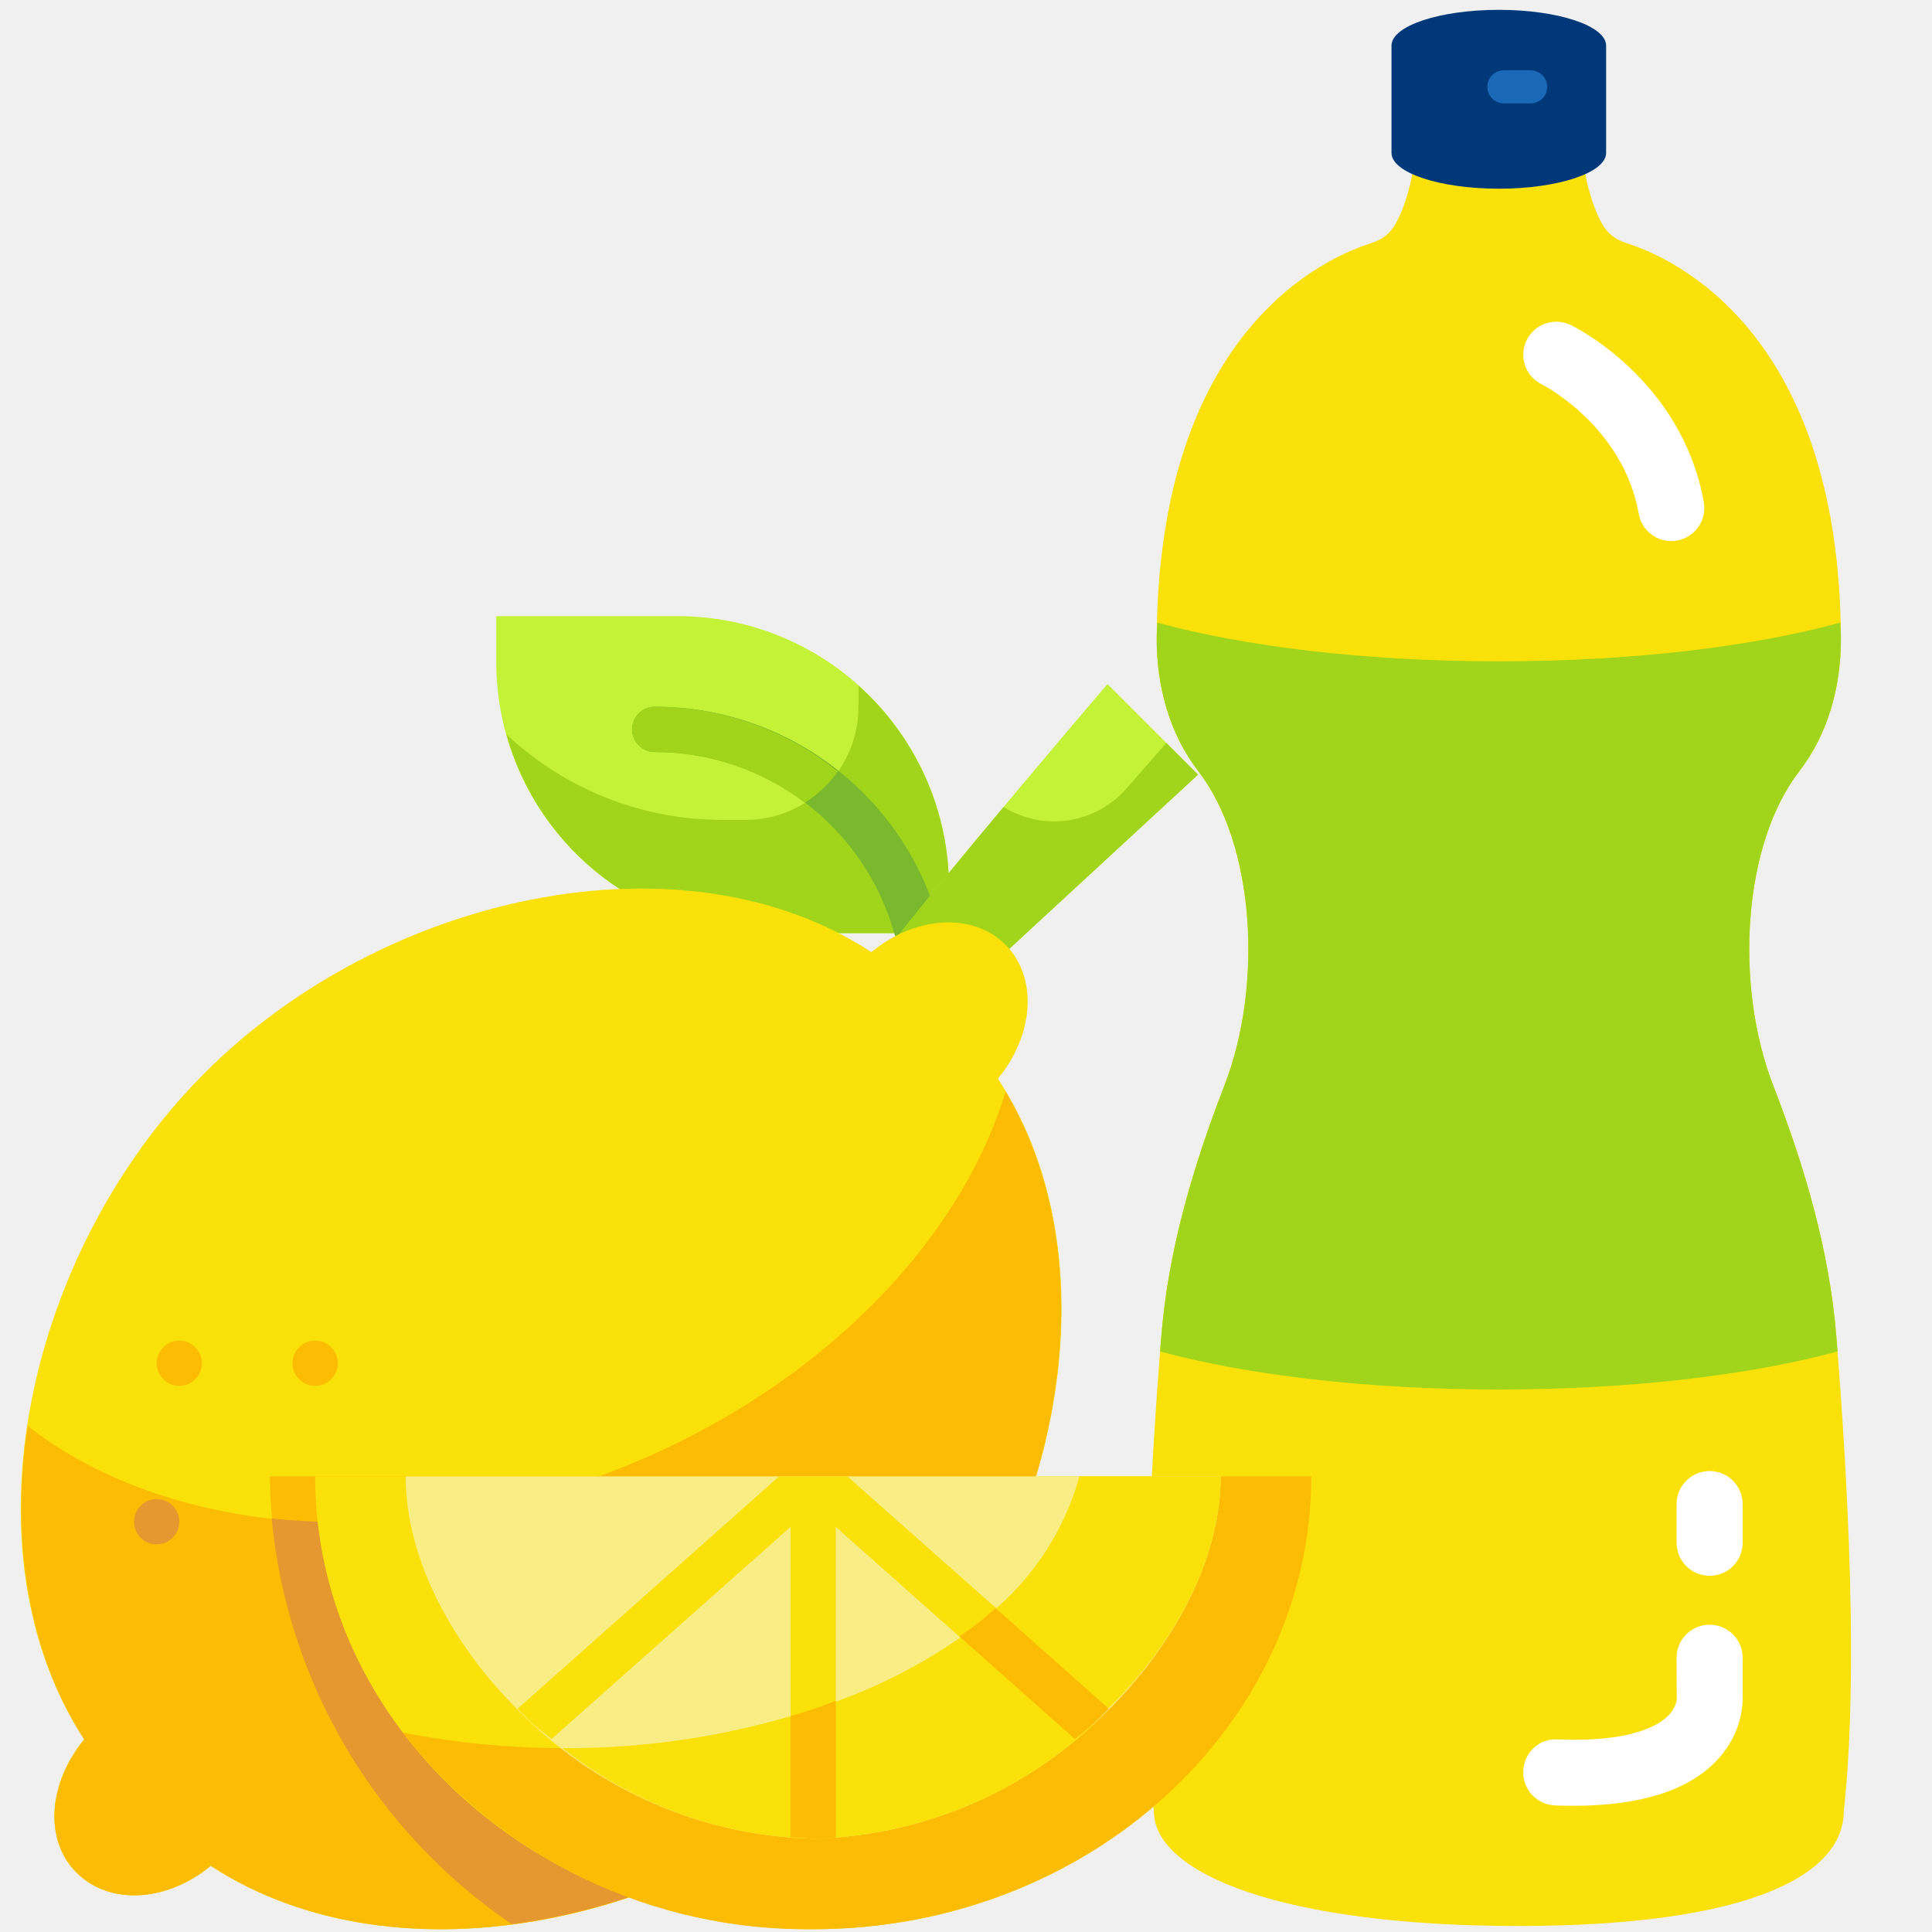
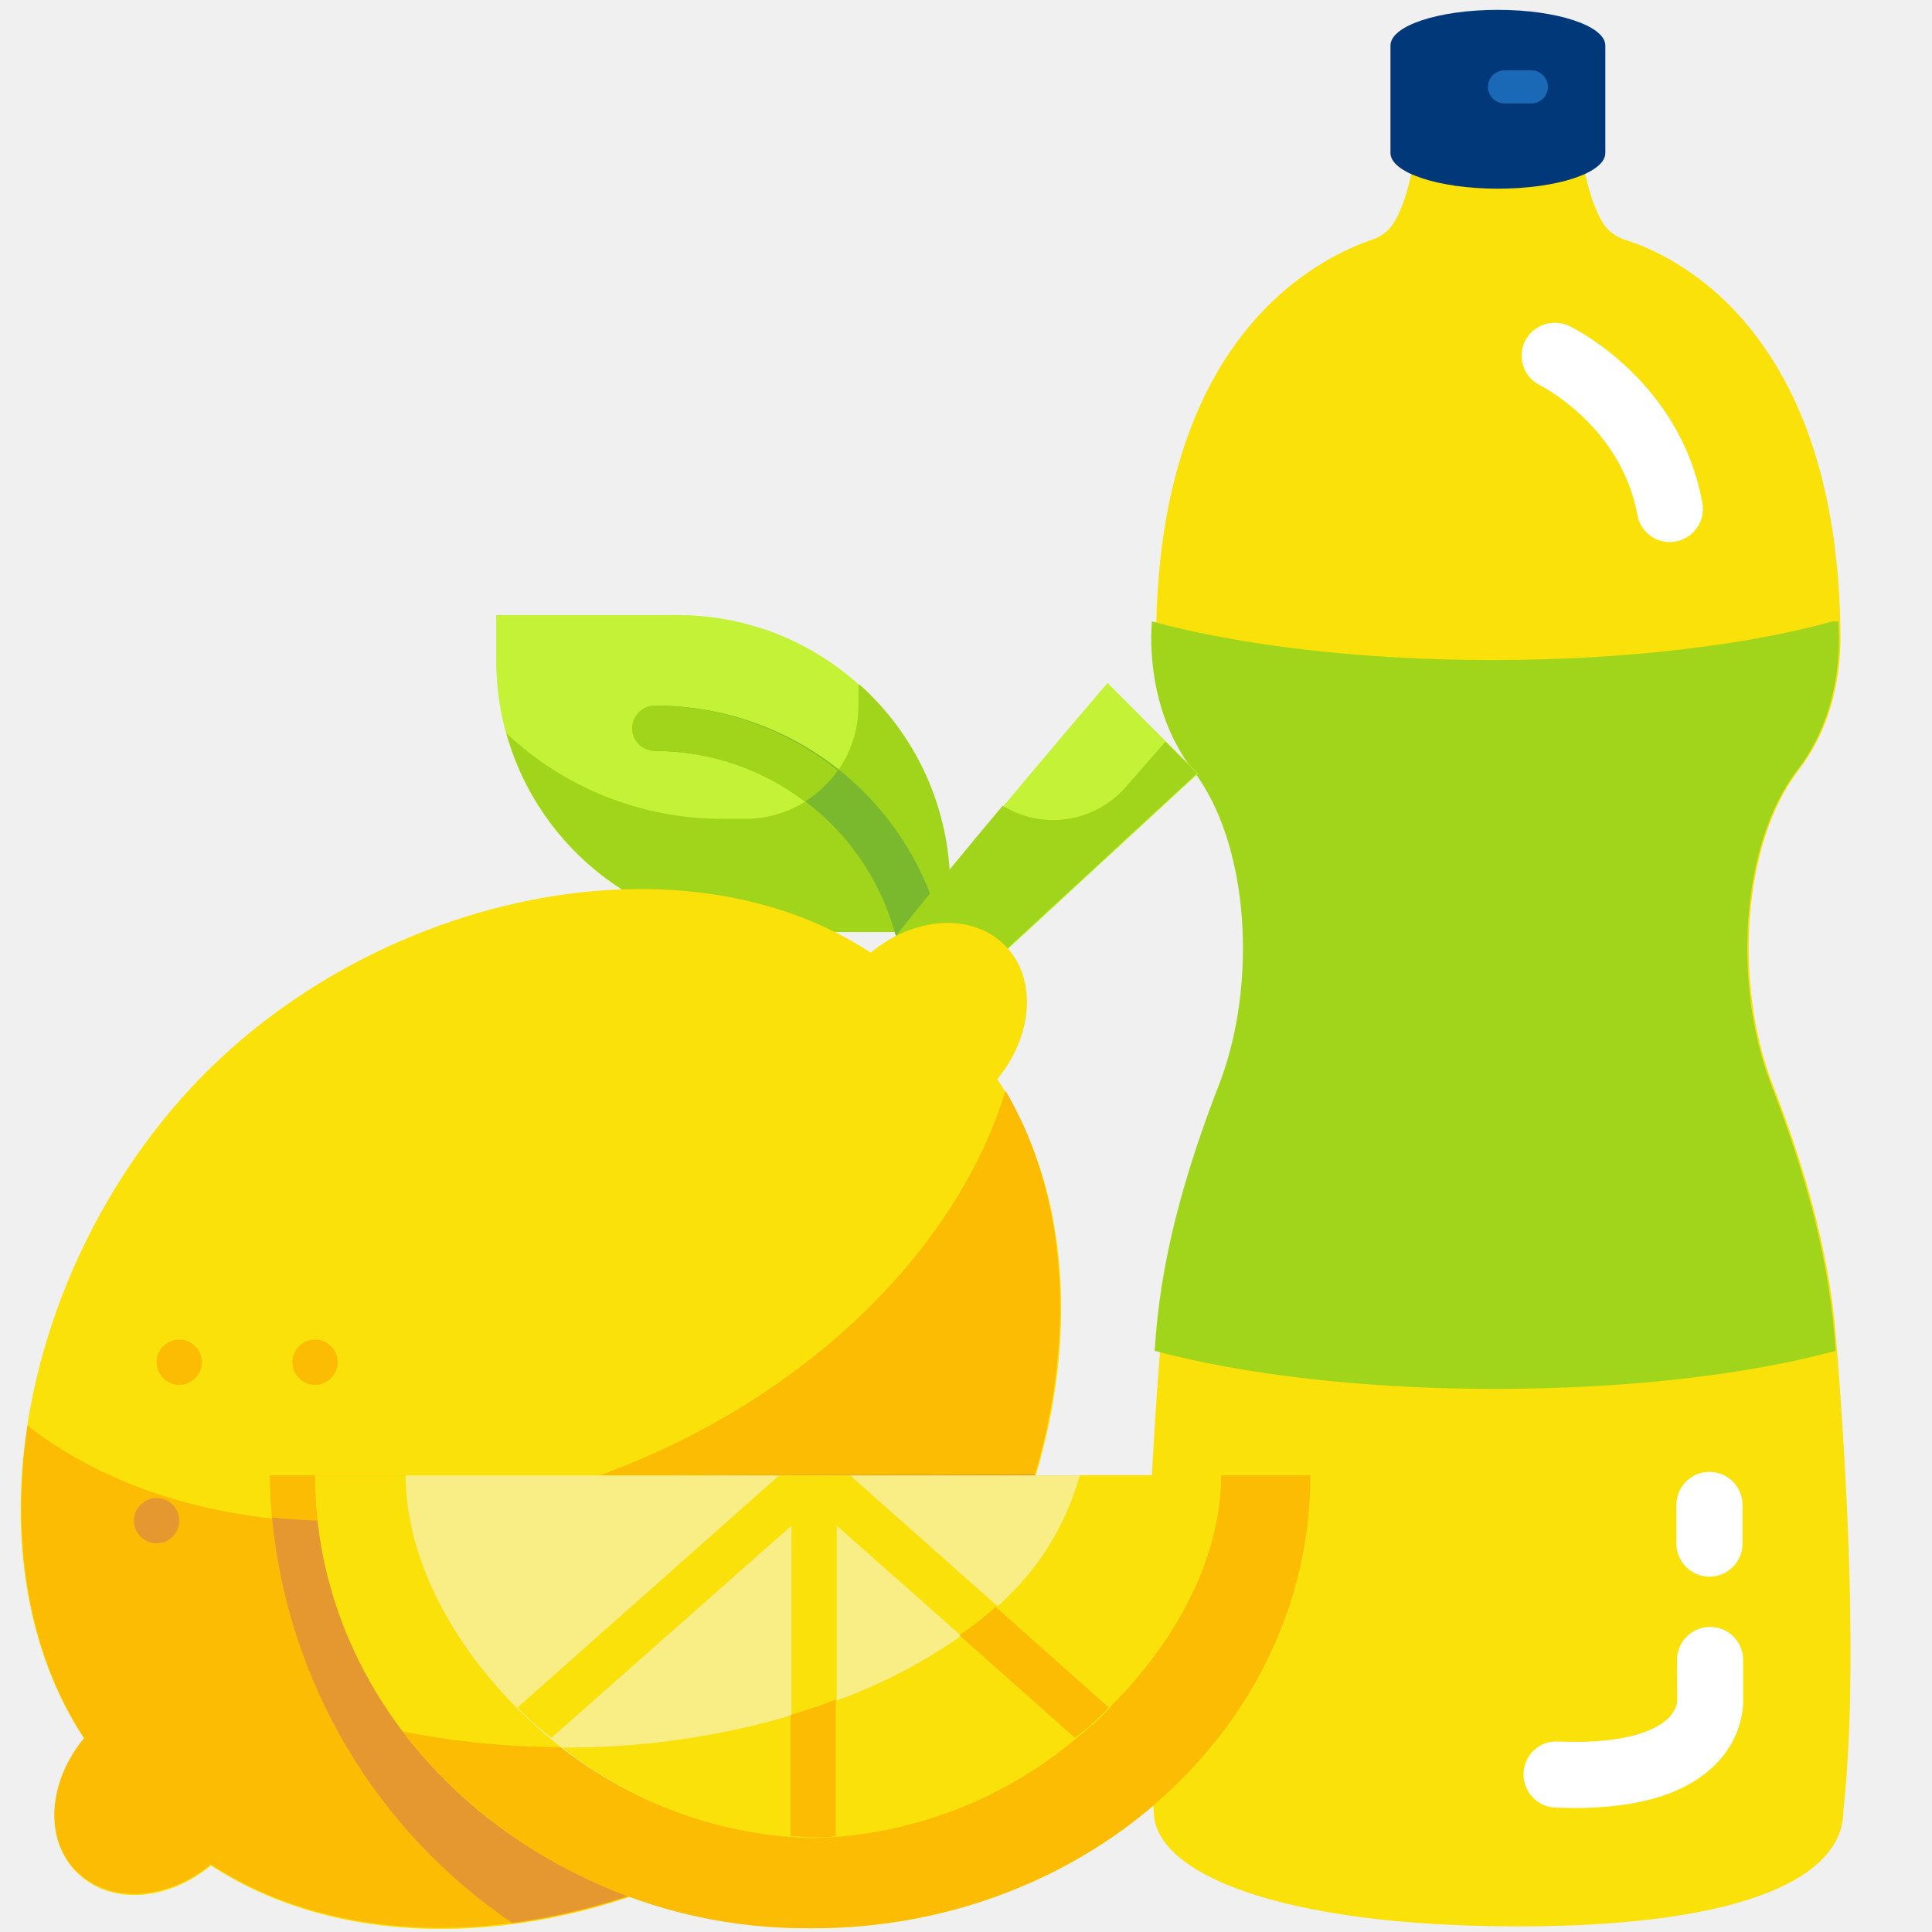
- <svg xmlns="http://www.w3.org/2000/svg" height="512" width="512" xml:space="preserve" viewBox="0 0 512 512" y="0px" x="0px" id="Capa_1" version="1.1">
-   <defs id="defs59" />
-   <g transform="matrix(-8.755287,0,0,8.755287,651.1044,2.60753)" id="g24">
-     <path id="path10" d="m 39.216,40.149 c -0.212,-2.626 -0.967,-5.153 -1.917,-7.611 -1.163,-3.009 -0.925,-7.264 0.799,-9.495 0.878,-1.136 1.264,-2.591 1.257,-4.027 C 39.306,9.713 34.252,7.493 32.843,7.055 32.545,6.962 32.293,6.77 32.138,6.498 31.82,5.944 31.637,5.197 31.532,4.486 31.436,3.835 30.868,3.374 30.212,3.429 29.824,3.462 29.419,3.48 29,3.48 c -0.419,0 -0.824,-0.018 -1.212,-0.051 -0.656,-0.055 -1.224,0.406 -1.32,1.057 -0.105,0.711 -0.288,1.458 -0.606,2.012 -0.155,0.271 -0.407,0.464 -0.705,0.557 -1.409,0.438 -6.464,2.659 -6.512,11.961 -0.007,1.436 0.378,2.891 1.257,4.027 1.725,2.231 1.962,6.486 0.799,9.495 -0.95,2.457 -1.704,4.985 -1.917,7.611 -0.35,4.324 -0.674,10.335 -0.226,14.37 0,1.922 2.814,3.48 9.862,3.48 7.048,0 11.022,-1.558 11.022,-3.48 0.448,-4.034 0.124,-10.045 -0.226,-14.37 z" style="fill:#f9e109;fill-opacity:1" />
-     <path id="path12" d="m 18.664,18.548 c -0.004,0.159 -0.018,0.305 -0.019,0.468 -0.008,1.436 0.379,2.891 1.257,4.027 1.725,2.231 1.962,6.486 0.799,9.495 -0.95,2.457 -1.704,4.985 -1.917,7.611 -0.012,0.147 -0.023,0.31 -0.035,0.461 2.624,0.709 6.242,1.15 10.251,1.15 4.009,0 7.627,-0.441 10.251,-1.149 -0.012,-0.151 -0.023,-0.314 -0.035,-0.461 -0.212,-2.626 -0.967,-5.154 -1.917,-7.611 -1.163,-3.009 -0.926,-7.264 0.799,-9.495 0.878,-1.136 1.264,-2.591 1.257,-4.027 -10e-4,-0.164 -0.015,-0.309 -0.019,-0.468 -2.63,0.72 -6.284,1.171 -10.336,1.171 -4.052,0 -7.707,-0.451 -10.336,-1.172 z" style="fill:#a1d51c;fill-opacity:1" />
-     <path id="path14" d="m 26.742,54.36 c -2.038,0 -3.504,-0.469 -4.363,-1.396 C 21.634,52.16 21.607,51.285 21.62,51 v -1.12 c 0,-0.553 0.447,-1 1,-1 0.553,0 1,0.447 1,1 l -0.007,1.264 v 0 c 0.003,0 0.011,0.244 0.269,0.499 0.306,0.301 1.152,0.801 3.34,0.708 0.563,-0.035 1.018,0.408 1.038,0.96 0.021,0.552 -0.408,1.017 -0.96,1.038 -0.191,0.007 -0.377,0.011 -0.558,0.011 z" style="fill:#ffffff" />
-     <path id="path16" d="m 22.619,47.399 c -0.553,0 -1,-0.447 -1,-1 v -1.17 c 0,-0.553 0.447,-1 1,-1 0.553,0 1,0.447 1,1 v 1.17 c 0,0.553 -0.447,1 -1,1 z" style="fill:#ffffff" />
-     <path id="path18" d="m 23.781,16.08 c -0.059,0 -0.117,-0.005 -0.178,-0.016 -0.543,-0.098 -0.905,-0.617 -0.808,-1.161 0.662,-3.697 3.893,-5.298 4.029,-5.364 0.502,-0.238 1.096,-0.03 1.336,0.465 0.239,0.496 0.033,1.093 -0.462,1.334 -0.049,0.024 -2.458,1.259 -2.935,3.919 -0.086,0.483 -0.507,0.823 -0.982,0.823 z" style="fill:#ffffff" />
-     <path id="path20" d="m 29,0 c -1.794,0 -3.248,0.485 -3.248,1.083 v 3.248 c 0,0.598 1.454,1.083 3.248,1.083 1.794,0 3.248,-0.485 3.248,-1.083 V 1.083 C 32.248,0.485 30.794,0 29,0 Z" style="fill:#003879" />
-     <path id="path22" d="m 28.848,2.83 h -0.813 c -0.276,0 -0.5,-0.224 -0.5,-0.5 0,-0.276 0.224,-0.5 0.5,-0.5 h 0.813 c 0.276,0 0.5,0.224 0.5,0.5 0,0.276 -0.224,0.5 -0.5,0.5 z" style="fill:#1a69b7" />
+ <svg xmlns="http://www.w3.org/2000/svg" width="512" height="512" version="1.1" viewBox="0 0 512 512" xml:space="preserve">
+   <g transform="matrix(-8.76 0 0 8.76 651 2.61)">
+     <path d="m39.2 40.1c-0.212-2.63-0.967-5.15-1.92-7.61-1.16-3.01-0.925-7.26 0.799-9.5 0.878-1.14 1.26-2.59 1.26-4.03-0.049-9.3-5.1-11.5-6.51-12-0.298-0.093-0.55-0.285-0.705-0.557-0.318-0.554-0.501-1.3-0.606-2.01-0.096-0.651-0.664-1.11-1.32-1.06-0.388 0.033-0.793 0.051-1.21 0.051s-0.824-0.018-1.21-0.051c-0.656-0.055-1.22 0.406-1.32 1.06-0.105 0.711-0.288 1.46-0.606 2.01-0.155 0.271-0.407 0.464-0.705 0.557-1.41 0.438-6.46 2.66-6.51 12-7e-3 1.44 0.378 2.89 1.26 4.03 1.72 2.23 1.96 6.49 0.799 9.5-0.95 2.46-1.7 4.98-1.92 7.61-0.35 4.32-0.674 10.3-0.226 14.4 0 1.92 2.81 3.48 9.86 3.48s11-1.56 11-3.48c0.448-4.03 0.124-10-0.226-14.4z" style="fill:#f9e109" />
+     <path d="m18.7 18.5c-4e-3 0.159-0.018 0.305-0.019 0.468-8e-3 1.44 0.379 2.89 1.26 4.03 1.72 2.23 1.96 6.49 0.799 9.5-0.95 2.46-1.7 4.98-1.92 7.61-0.012 0.147-0.023 0.31-0.035 0.461 2.62 0.709 6.24 1.15 10.3 1.15s7.63-0.441 10.3-1.15c-0.012-0.151-0.023-0.314-0.035-0.461-0.212-2.63-0.967-5.15-1.92-7.61-1.16-3.01-0.926-7.26 0.799-9.5 0.878-1.14 1.26-2.59 1.26-4.03-1e-3 -0.164-0.015-0.309-0.019-0.468-2.63 0.72-6.28 1.17-10.3 1.17s-7.71-0.451-10.3-1.17z" style="fill:#a1d51c" />
+     <path d="m26.7 54.4c-2.04 0-3.5-0.469-4.36-1.4-0.745-0.804-0.772-1.68-0.759-1.96v-1.12c0-0.553 0.447-1 1-1s1 0.447 1 1l-7e-3 1.26c3e-3 0 0.011 0.244 0.269 0.499 0.306 0.301 1.15 0.801 3.34 0.708 0.563-0.035 1.02 0.408 1.04 0.96 0.021 0.552-0.408 1.02-0.96 1.04-0.191 7e-3 -0.377 0.011-0.558 0.011z" style="fill:#fff" />
+     <path d="m22.6 47.4c-0.553 0-1-0.447-1-1v-1.17c0-0.553 0.447-1 1-1s1 0.447 1 1v1.17c0 0.553-0.447 1-1 1z" style="fill:#fff" />
+     <path d="m23.8 16.1c-0.059 0-0.117-5e-3 -0.178-0.016-0.543-0.098-0.905-0.617-0.808-1.16 0.662-3.7 3.89-5.3 4.03-5.36 0.502-0.238 1.1-0.03 1.34 0.465 0.239 0.496 0.033 1.09-0.462 1.33-0.049 0.024-2.46 1.26-2.94 3.92-0.086 0.483-0.507 0.823-0.982 0.823z" style="fill:#fff" />
+     <path d="m29 0c-1.79 0-3.25 0.485-3.25 1.08v3.25c0 0.598 1.45 1.08 3.25 1.08s3.25-0.485 3.25-1.08v-3.25c0-0.598-1.45-1.08-3.25-1.08z" style="fill:#003879" />
+     <path d="m28.8 2.83h-0.813c-0.276 0-0.5-0.224-0.5-0.5s0.224-0.5 0.5-0.5h0.813c0.276 0 0.5 0.224 0.5 0.5s-0.224 0.5-0.5 0.5z" style="fill:#1a69b7" />
  </g>
-   <g id="g26">
- </g>
-   <g id="g28">
- </g>
-   <g id="g30">
- </g>
-   <g id="g32">
- </g>
-   <g id="g34">
- </g>
-   <g id="g36">
- </g>
-   <g id="g38">
- </g>
-   <g id="g40">
- </g>
-   <g id="g42">
- </g>
-   <g id="g44">
- </g>
-   <g id="g46">
- </g>
-   <g id="g48">
- </g>
-   <g id="g50">
- </g>
-   <g id="g52">
- </g>
-   <g id="g54">
- </g>
-   <g transform="matrix(5.999467,0,0,5.999467,-12.47601,145.2917)" id="g193">
-     <path d="m 24,3 h 8 a 12,12 0 0 1 12,12 v 2 H 36 A 12,12 0 0 1 24,5 Z" fill="#c4f236" transform="rotate(180,34,10)" id="path116" />
-     <path d="M 40,6.07 V 7 a 5,5 0 0 1 -5,5 H 34 A 13.92,13.92 0 0 1 24.45,8.22 12,12 0 0 0 36,17 h 8 V 15 A 12,12 0 0 0 40,6.07 Z" fill="#a1d51c" id="path118" />
-     <path d="m 31,9 a 11,11 0 0 1 10.58,8 1,1 0 0 0 1,0.73 0.84,0.84 0 0 0 0.27,0 A 1,1 0 0 0 43.54,16.5 13,13 0 0 0 31,7 1,1 0 0 0 31,9 Z" fill="#7ab92d" id="path120" />
-     <path d="M 55,10 42,22 c 0,0 -3,0 -3,-1 C 39,20 51,6 51,6 Z" fill="#c4f236" id="path122" />
-     <path d="m 51.84,10.61 a 4.25,4.25 0 0 1 -5.43,0.82 C 43,15.49 39,20.42 39,21 c 0,1 3,1 3,1 L 55,10 53.6,8.6 Z" fill="#a1d51c" id="path124" />
-     <path d="m 40.83,52.87 c 7.94,-7.94 10.77,-21.15 5.33,-29.44 1.59,-1.93 1.78,-4.47 0.33,-5.92 -1.45,-1.45 -4,-1.26 -5.92,0.33 C 32.28,12.4 19.07,15.23 11.13,23.17 3.19,31.11 0.37,44.31 5.8,52.61 4.22,54.53 4,57.07 5.48,58.52 c 1.48,1.45 4,1.26 5.91,-0.32 8.3,5.43 21.51,2.6 29.44,-5.33 z" fill="#f9e109" id="path126" />
-     <path d="m 46.5,24 c -2.07,6.82 -8.5,13.35 -17.36,16.77 -9.78,3.76 -19.82,2.7 -25.84,-2 -0.75,5 0,10 2.5,13.85 -1.58,1.91 -1.8,4.45 -0.32,5.9 1.48,1.45 4,1.26 5.91,-0.32 8.3,5.43 21.51,2.6 29.44,-5.33 C 48.59,45.11 51.45,32.32 46.5,24 Z" fill="#fcbc04" id="path128" />
-     <path d="M 14,41 A 24.24,24.24 0 0 0 24.69,60.78 28.45,28.45 0 0 0 40.83,52.87 28.44,28.44 0 0 0 47.83,41 Z" fill="#fcbc04" id="path130" />
-     <path d="m 28.48,41 a 32.13,32.13 0 0 1 -14.4,1.86 24.44,24.44 0 0 0 10.61,17.92 28.45,28.45 0 0 0 16.14,-7.91 28.5,28.5 0 0 0 7,-11.87 z" fill="#e59730" id="path132" />
-     <circle cx="9" cy="43" fill="#e59730" r="1" id="circle134" />
-     <circle cx="10" cy="36" fill="#fcbc04" r="1" id="circle136" />
-     <circle cx="16" cy="36" fill="#fcbc04" r="1" id="circle138" />
-     <path d="M 31,9 A 11,11 0 0 1 37.63,11.24 5.06,5.06 0 0 0 39.09,9.86 12.93,12.93 0 0 0 31,7 1,1 0 0 0 31,9 Z" fill="#a1d51c" id="path140" />
-     <path d="M 60,41 C 60,52 50.15,61 38,61 25.85,61 16,52 16,41 Z" fill="#f9e109" id="path142" />
-     <path d="M 49.76,41 C 48.17,47.78 38.59,53 27,53 A 36.49,36.49 0 0 1 19.86,52.31 22.64,22.64 0 0 0 38,61 c 12.15,0 22,-9 22,-20 z" fill="#fcbc04" id="path144" />
-     <path d="M 38,41 H 20 c 0,3.8 2.24,7.87 5.67,11 A 18.81,18.81 0 0 0 38,57 18.81,18.81 0 0 0 50.33,52 C 53.76,48.87 56,44.8 56,41 Z" fill="#f9ed86" id="path146" />
-     <g fill="#f9e109" id="g156">
-       <path d="m 45.28,47.47 5,4.49 C 53.76,48.87 56,44.8 56,41 h -6.24 a 12,12 0 0 1 -4.48,6.47 z" id="path148" />
-       <path d="M 38,51.28 A 35,35 0 0 1 27,53 H 26.92 A 18.48,18.48 0 0 0 38,57 Z" id="path150" />
-       <path d="M 38,51.28 V 57 a 18.81,18.81 0 0 0 12.33,-5 l -5,-4.49 A 23.41,23.41 0 0 1 38,51.28 Z" id="path152" />
-       <path d="M 36.49,41 25,51.21 24.95,51.27 c 0.24,0.23 0.46,0.47 0.71,0.69 0.25,0.22 0.52,0.43 0.78,0.64 L 37,43.23 v 13.71 c 0.33,0 0.66,0.06 1,0.06 0.34,0 0.67,0 1,-0.06 V 43.23 l 10.55,9.37 c 0.26,-0.21 0.53,-0.42 0.78,-0.64 0.25,-0.22 0.47,-0.46 0.71,-0.69 V 51.21 L 39.51,41 h -3 z" id="path154" />
+   <g transform="matrix(6 0 0 6 -12.5 145)">
+     <path transform="rotate(180,34,10)" d="m24 3h8a12 12 0 0 1 12 12v2h-8a12 12 0 0 1-12-12z" fill="#c4f236" />
+     <path d="m40 6.07v0.93a5 5 0 0 1-5 5h-1a13.9 13.9 0 0 1-9.55-3.78 12 12 0 0 0 11.6 8.78h8v-2a12 12 0 0 0-4-8.93z" fill="#a1d51c" />
+     <path d="m31 9a11 11 0 0 1 10.6 8 1 1 0 0 0 1 0.73 0.84 0.84 0 0 0 0.27 0 1 1 0 0 0 0.69-1.23 13 13 0 0 0-12.5-9.5 1 1 0 0 0 0 2z" fill="#7ab92d" />
+     <path d="m55 10-13 12s-3 0-3-1 12-15 12-15z" fill="#c4f236" />
+     <path d="m51.8 10.6a4.25 4.25 0 0 1-5.43 0.82c-3.41 4.06-7.41 8.99-7.41 9.57 0 1 3 1 3 1l13-12-1.4-1.4z" fill="#a1d51c" />
+     <path d="m40.8 52.9c7.94-7.94 10.8-21.2 5.33-29.4 1.59-1.93 1.78-4.47 0.33-5.92s-4-1.26-5.92 0.33c-8.29-5.44-21.5-2.61-29.4 5.33s-10.8 21.1-5.33 29.4c-1.58 1.92-1.8 4.46-0.32 5.91s4 1.26 5.91-0.32c8.3 5.43 21.5 2.6 29.4-5.33z" fill="#f9e109" />
+     <path d="m46.5 24c-2.07 6.82-8.5 13.4-17.4 16.8-9.78 3.76-19.8 2.7-25.8-2-0.75 5 0 10 2.5 13.8-1.58 1.91-1.8 4.45-0.32 5.9s4 1.26 5.91-0.32c8.3 5.43 21.5 2.6 29.4-5.33 7.76-7.76 10.6-20.6 5.67-28.9z" fill="#fcbc04" />
+     <path d="m14 41a24.2 24.2 0 0 0 10.7 19.8 28.4 28.4 0 0 0 16.1-7.91 28.4 28.4 0 0 0 7-11.9z" fill="#fcbc04" />
+     <path d="m28.5 41a32.1 32.1 0 0 1-14.4 1.86 24.4 24.4 0 0 0 10.6 17.9 28.4 28.4 0 0 0 16.1-7.91 28.5 28.5 0 0 0 7-11.9z" fill="#e59730" />
+     <circle cx="9" cy="43" r="1" fill="#e59730" />
+     <circle cx="10" cy="36" r="1" fill="#fcbc04" />
+     <circle cx="16" cy="36" r="1" fill="#fcbc04" />
+     <path d="m31 9a11 11 0 0 1 6.63 2.24 5.06 5.06 0 0 0 1.46-1.38 12.9 12.9 0 0 0-8.09-2.86 1 1 0 0 0 0 2z" fill="#a1d51c" />
+     <path d="m60 41c0 11-9.85 20-22 20s-22-9-22-20z" fill="#f9e109" />
+     <path d="m49.8 41c-1.59 6.78-11.2 12-22.8 12a36.5 36.5 0 0 1-7.14-0.69 22.6 22.6 0 0 0 18.1 8.69c12.2 0 22-9 22-20z" fill="#fcbc04" />
+     <path d="m38 41h-18c0 3.8 2.24 7.87 5.67 11a18.8 18.8 0 0 0 12.3 5 18.8 18.8 0 0 0 12.3-5c3.43-3.13 5.67-7.2 5.67-11z" fill="#f9ed86" />
+     <g fill="#f9e109">
+       <path d="m45.3 47.5 5 4.49c3.48-3.09 5.72-7.16 5.72-11h-6.24a12 12 0 0 1-4.48 6.47z" />
+       <path d="m38 51.3a35 35 0 0 1-11 1.72h-0.08a18.5 18.5 0 0 0 11.1 4z" />
+       <path d="m38 51.3v5.72a18.8 18.8 0 0 0 12.3-5l-5-4.49a23.4 23.4 0 0 1-7.33 3.77z" />
+       <path d="m36.5 41-11.5 10.2-0.05 0.06c0.24 0.23 0.46 0.47 0.71 0.69s0.52 0.43 0.78 0.64l10.6-9.37v13.7c0.33 0 0.66 0.06 1 0.06s0.67 0 1-0.06v-13.7l10.6 9.37c0.26-0.21 0.53-0.42 0.78-0.64s0.47-0.46 0.71-0.69v-0.06l-11.5-10.2h-3z" />
    </g>
-     <path d="m 39,50.91 c -0.33,0.12 -0.66,0.26 -1,0.37 l -1,0.31 v 5.35 c 0.33,0 0.66,0.06 1,0.06 0.34,0 0.67,0 1,-0.06 z" fill="#fcbc04" id="path158" />
-     <path d="m 51,51.21 -4.94,-4.39 c -0.25,0.22 -0.5,0.44 -0.77,0.65 -0.27,0.21 -0.55,0.4 -0.83,0.6 l 5.1,4.53 c 0.26,-0.21 0.53,-0.42 0.78,-0.64 0.25,-0.22 0.47,-0.46 0.71,-0.69 z" fill="#fcbc04" id="path160" />
+     <path d="m39 50.9c-0.33 0.12-0.66 0.26-1 0.37l-1 0.31v5.35c0.33 0 0.66 0.06 1 0.06s0.67 0 1-0.06z" fill="#fcbc04" />
+     <path d="m51 51.2-4.94-4.39c-0.25 0.22-0.5 0.44-0.77 0.65s-0.55 0.4-0.83 0.6l5.1 4.53c0.26-0.21 0.53-0.42 0.78-0.64s0.47-0.46 0.71-0.69z" fill="#fcbc04" />
  </g>
</svg>
